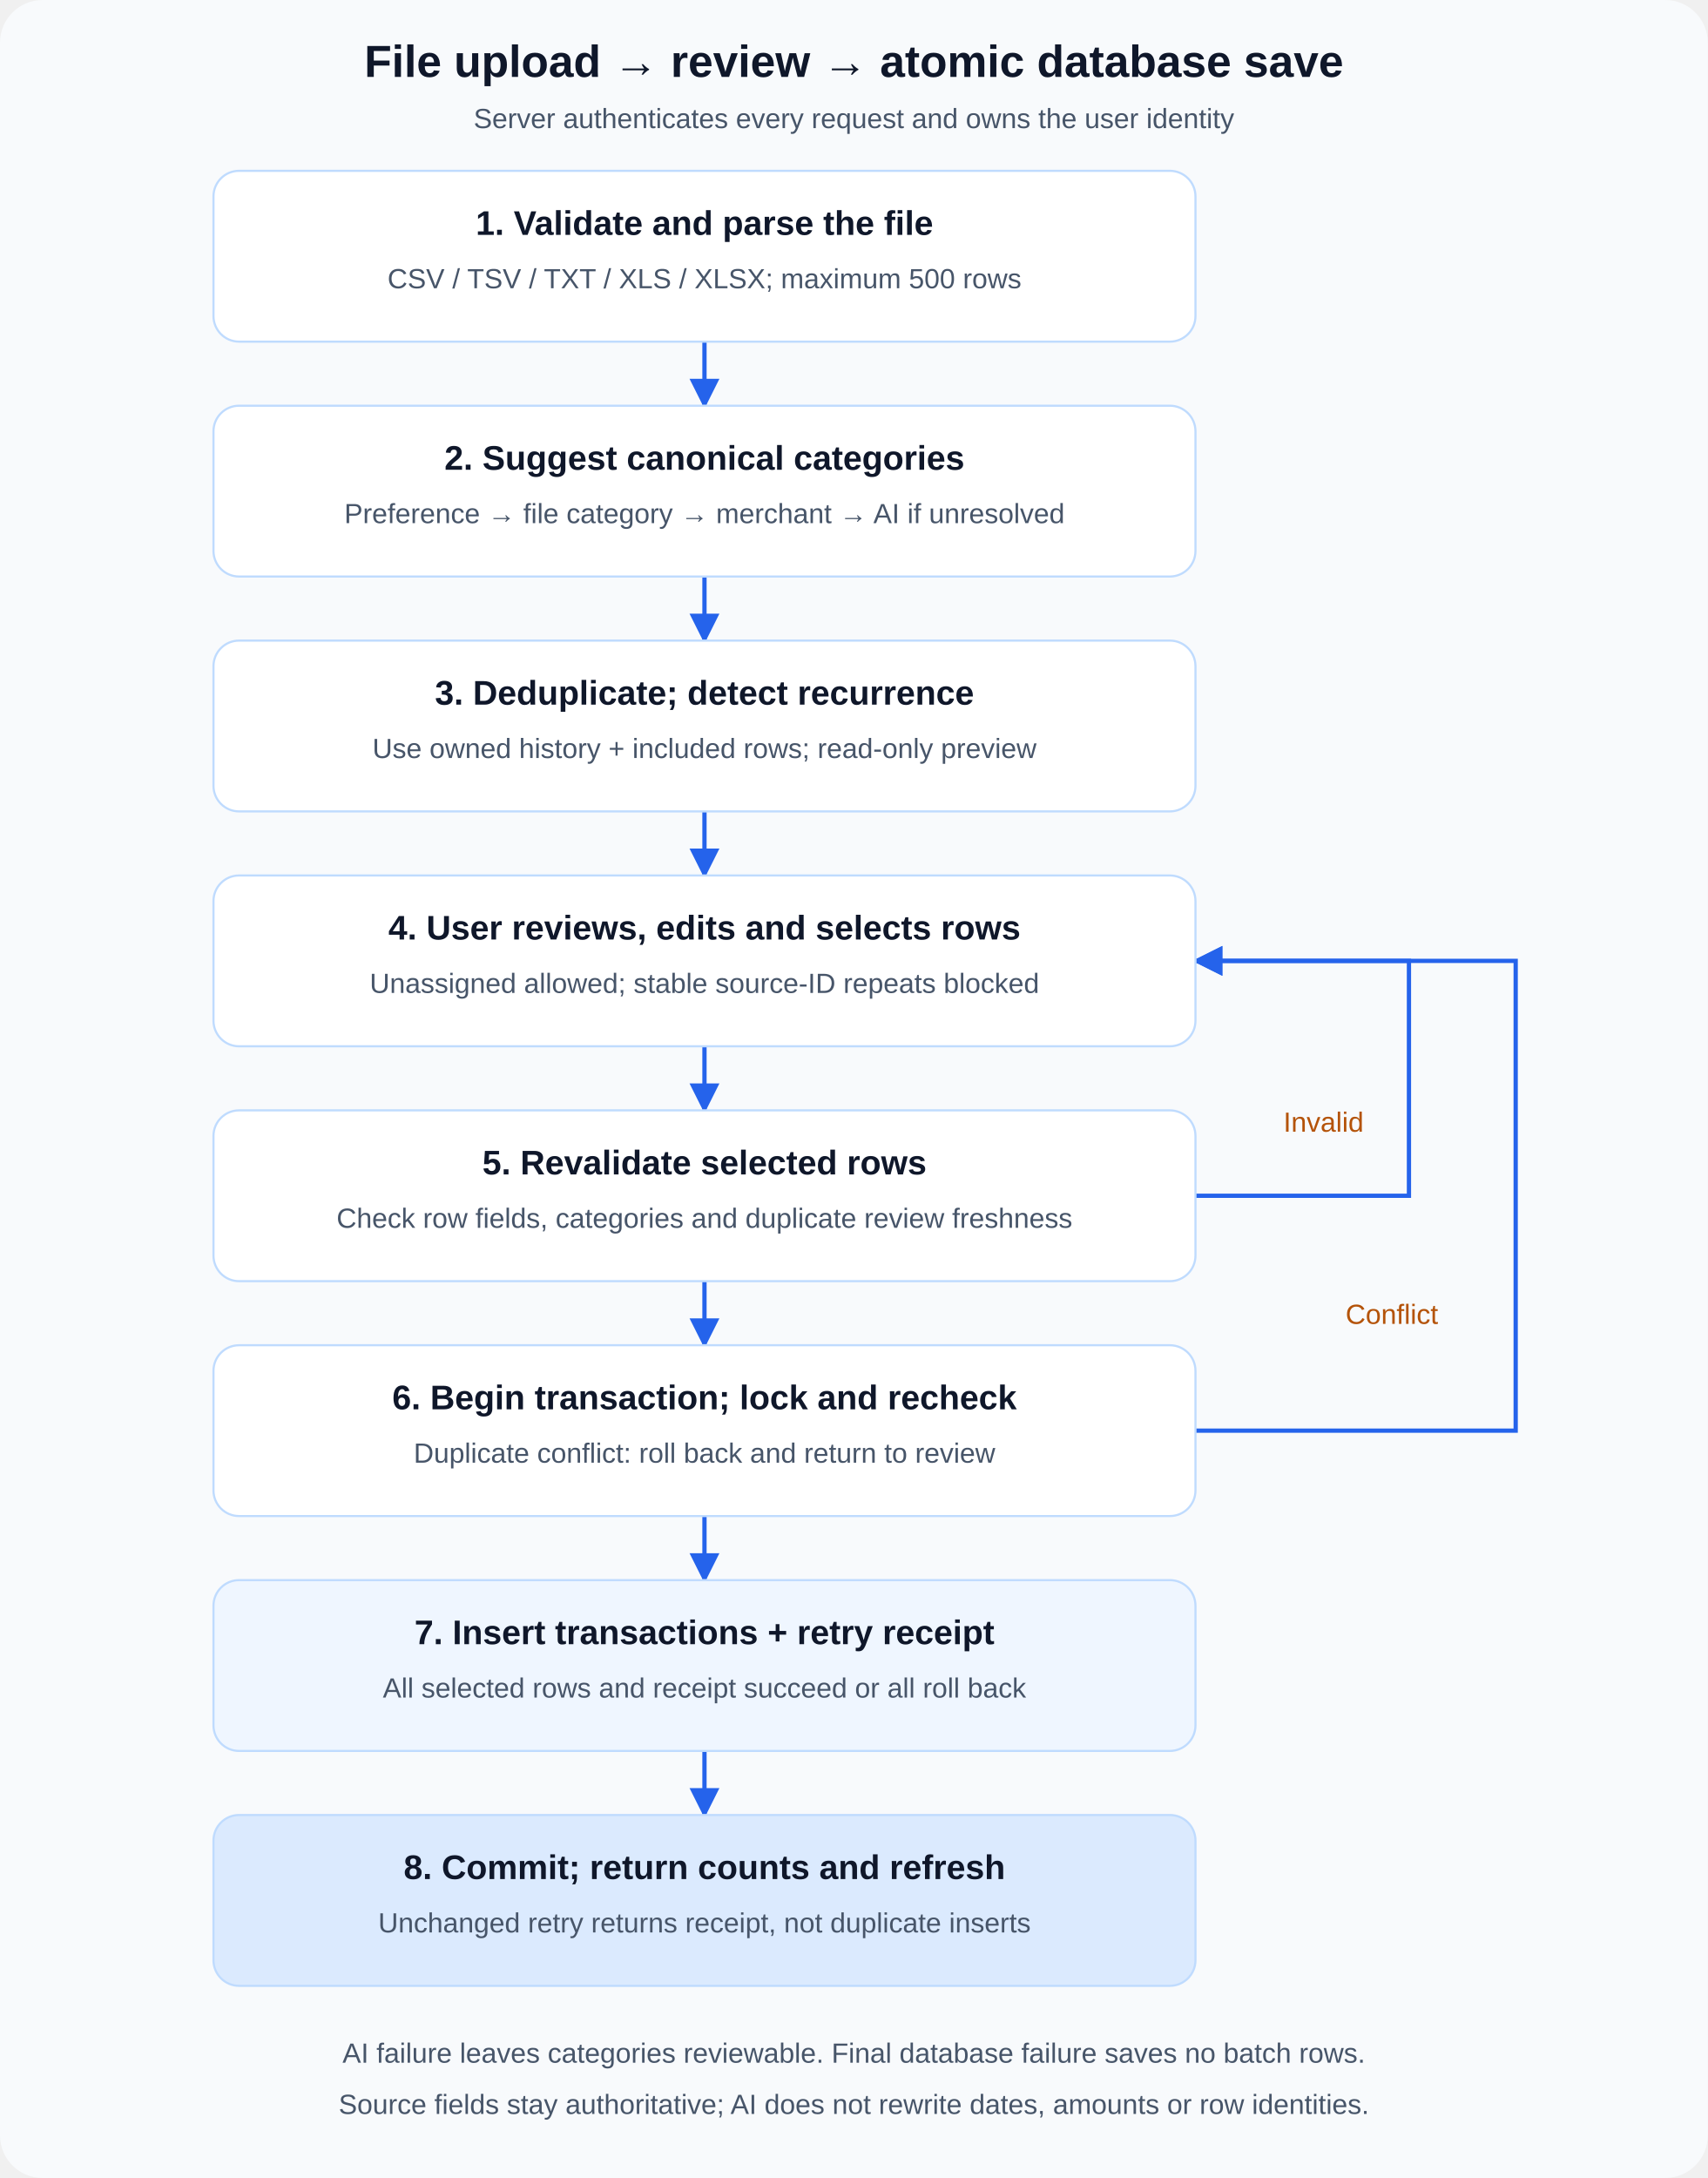
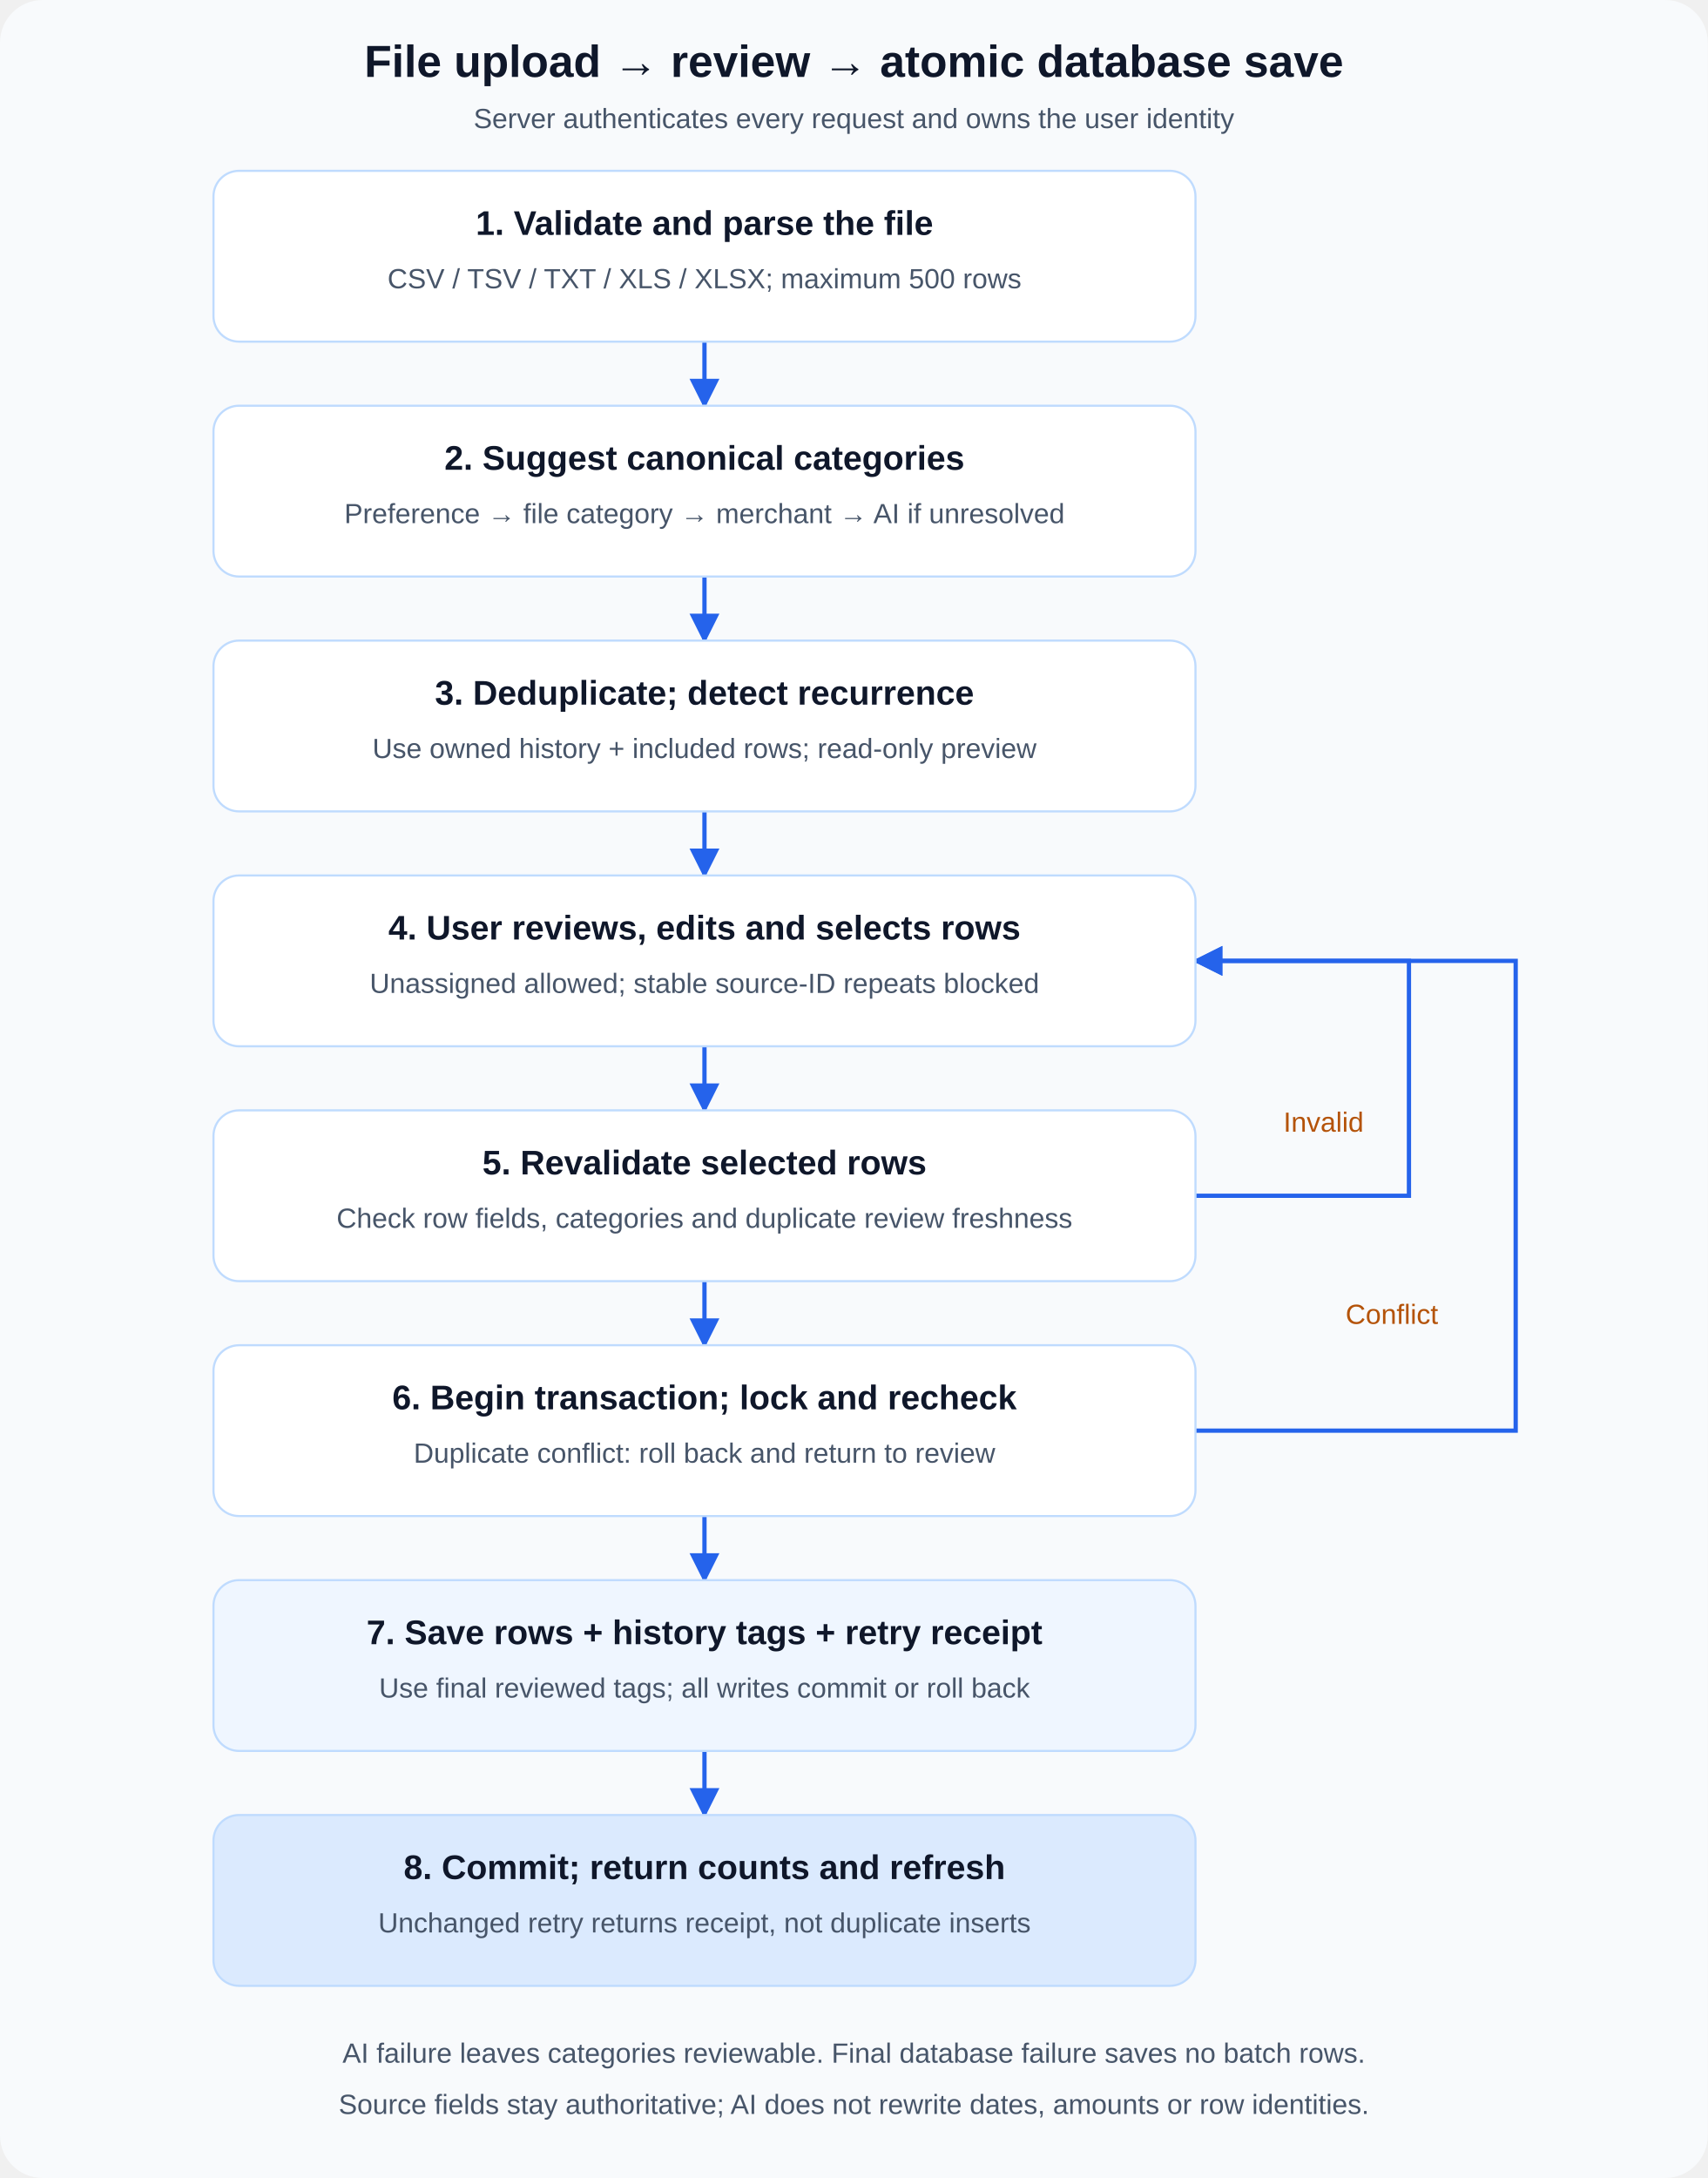
<svg xmlns="http://www.w3.org/2000/svg" width="800" height="1020" viewBox="0 0 800 1020" role="img" aria-labelledby="title desc">
  <defs>
    <marker id="arrow" viewBox="0 0 10 10" refX="9" refY="5" markerWidth="7" markerHeight="7" orient="auto-start-reverse">
      <path d="M0 0L10 5L0 10Z" fill="#2563eb" />
    </marker>
  </defs>
  <rect width="800" height="1020" rx="20" fill="#f8fafc" />
  <g font-family="Arial, sans-serif" text-anchor="middle" fill="#0f172a">
    <text x="400" y="36" font-size="21" font-weight="700">File upload → review → atomic database save</text>
    <text x="400" y="60" font-size="13" fill="#475569">Server authenticates every request and owns the user identity</text>
    <g fill="none" stroke="#2563eb" stroke-width="2" marker-end="url(#arrow)">
      <path d="M330 160V190" />
      <path d="M330 270V300" />
      <path d="M330 380V410" />
      <path d="M330 490V520" />
      <path d="M330 600V630" />
      <path d="M330 710V740" />
      <path d="M330 820V850" />
      <path d="M560 560H660V450H560" />
      <path d="M560 670H710V450H560" />
    </g>
    <g stroke="#bfdbfe" fill="#ffffff">
      <rect x="100" y="80" width="460" height="80" rx="12" />
      <rect x="100" y="190" width="460" height="80" rx="12" />
      <rect x="100" y="300" width="460" height="80" rx="12" />
      <rect x="100" y="410" width="460" height="80" rx="12" />
      <rect x="100" y="520" width="460" height="80" rx="12" />
      <rect x="100" y="630" width="460" height="80" rx="12" />
      <rect x="100" y="740" width="460" height="80" rx="12" fill="#eff6ff" />
      <rect x="100" y="850" width="460" height="80" rx="12" fill="#dbeafe" />
    </g>
    <g font-size="16" font-weight="700">
      <text x="330" y="110">1. Validate and parse the file</text>
      <text x="330" y="220">2. Suggest canonical categories</text>
      <text x="330" y="330">3. Deduplicate; detect recurrence</text>
      <text x="330" y="440">4. User reviews, edits and selects rows</text>
      <text x="330" y="550">5. Revalidate selected rows</text>
      <text x="330" y="660">6. Begin transaction; lock and recheck</text>
-       <text x="330" y="770">7. Insert transactions + retry receipt</text>
+       <text x="330" y="770">7. Save rows + history tags + retry receipt</text>
      <text x="330" y="880">8. Commit; return counts and refresh</text>
    </g>
    <g font-size="13" fill="#475569">
      <text x="330" y="135">CSV / TSV / TXT / XLS / XLSX; maximum 500 rows</text>
      <text x="330" y="245">Preference → file category → merchant → AI if unresolved</text>
      <text x="330" y="355">Use owned history + included rows; read-only preview</text>
      <text x="330" y="465">Unassigned allowed; stable source-ID repeats blocked</text>
      <text x="330" y="575">Check row fields, categories and duplicate review freshness</text>
      <text x="330" y="685">Duplicate conflict: roll back and return to review</text>
-       <text x="330" y="795">All selected rows and receipt succeed or all roll back</text>
+       <text x="330" y="795">Use final reviewed tags; all writes commit or roll back</text>
      <text x="330" y="905">Unchanged retry returns receipt, not duplicate inserts</text>
      <text x="620" y="530" fill="#b45309">Invalid</text>
      <text x="652" y="620" fill="#b45309">Conflict</text>
      <text x="400" y="966">AI failure leaves categories reviewable. Final database failure saves no batch rows.</text>
      <text x="400" y="990">Source fields stay authoritative; AI does not rewrite dates, amounts or row identities.</text>
    </g>
  </g>
</svg>
